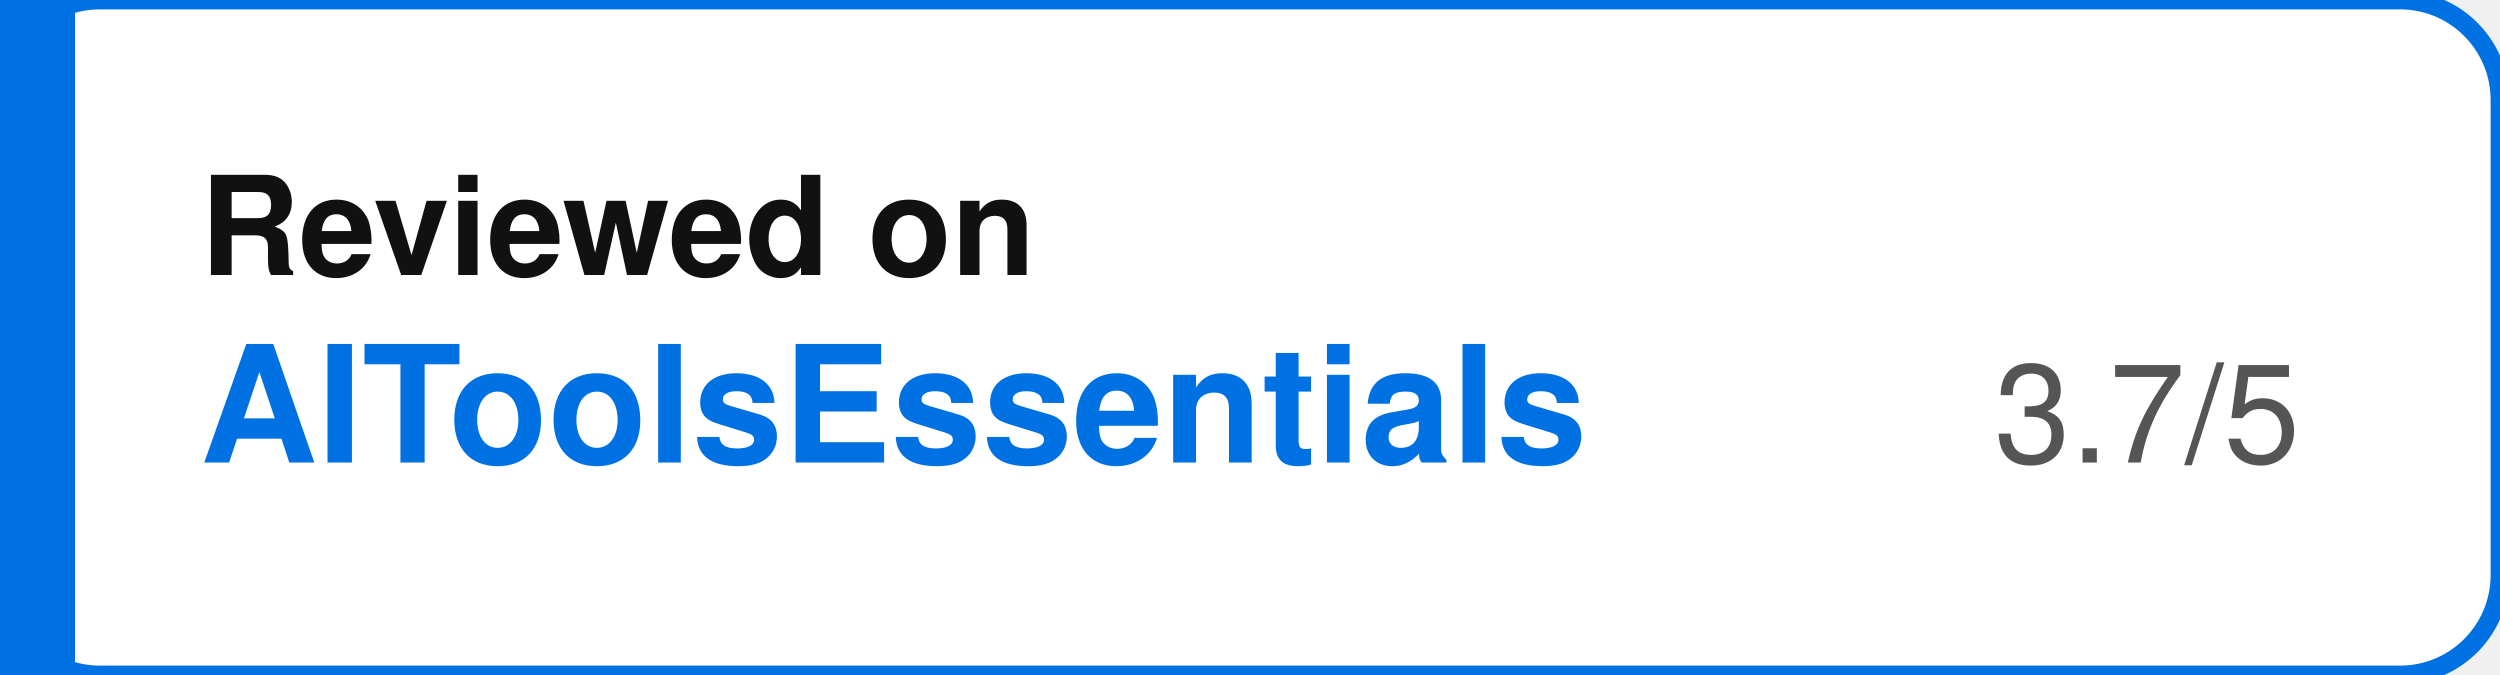
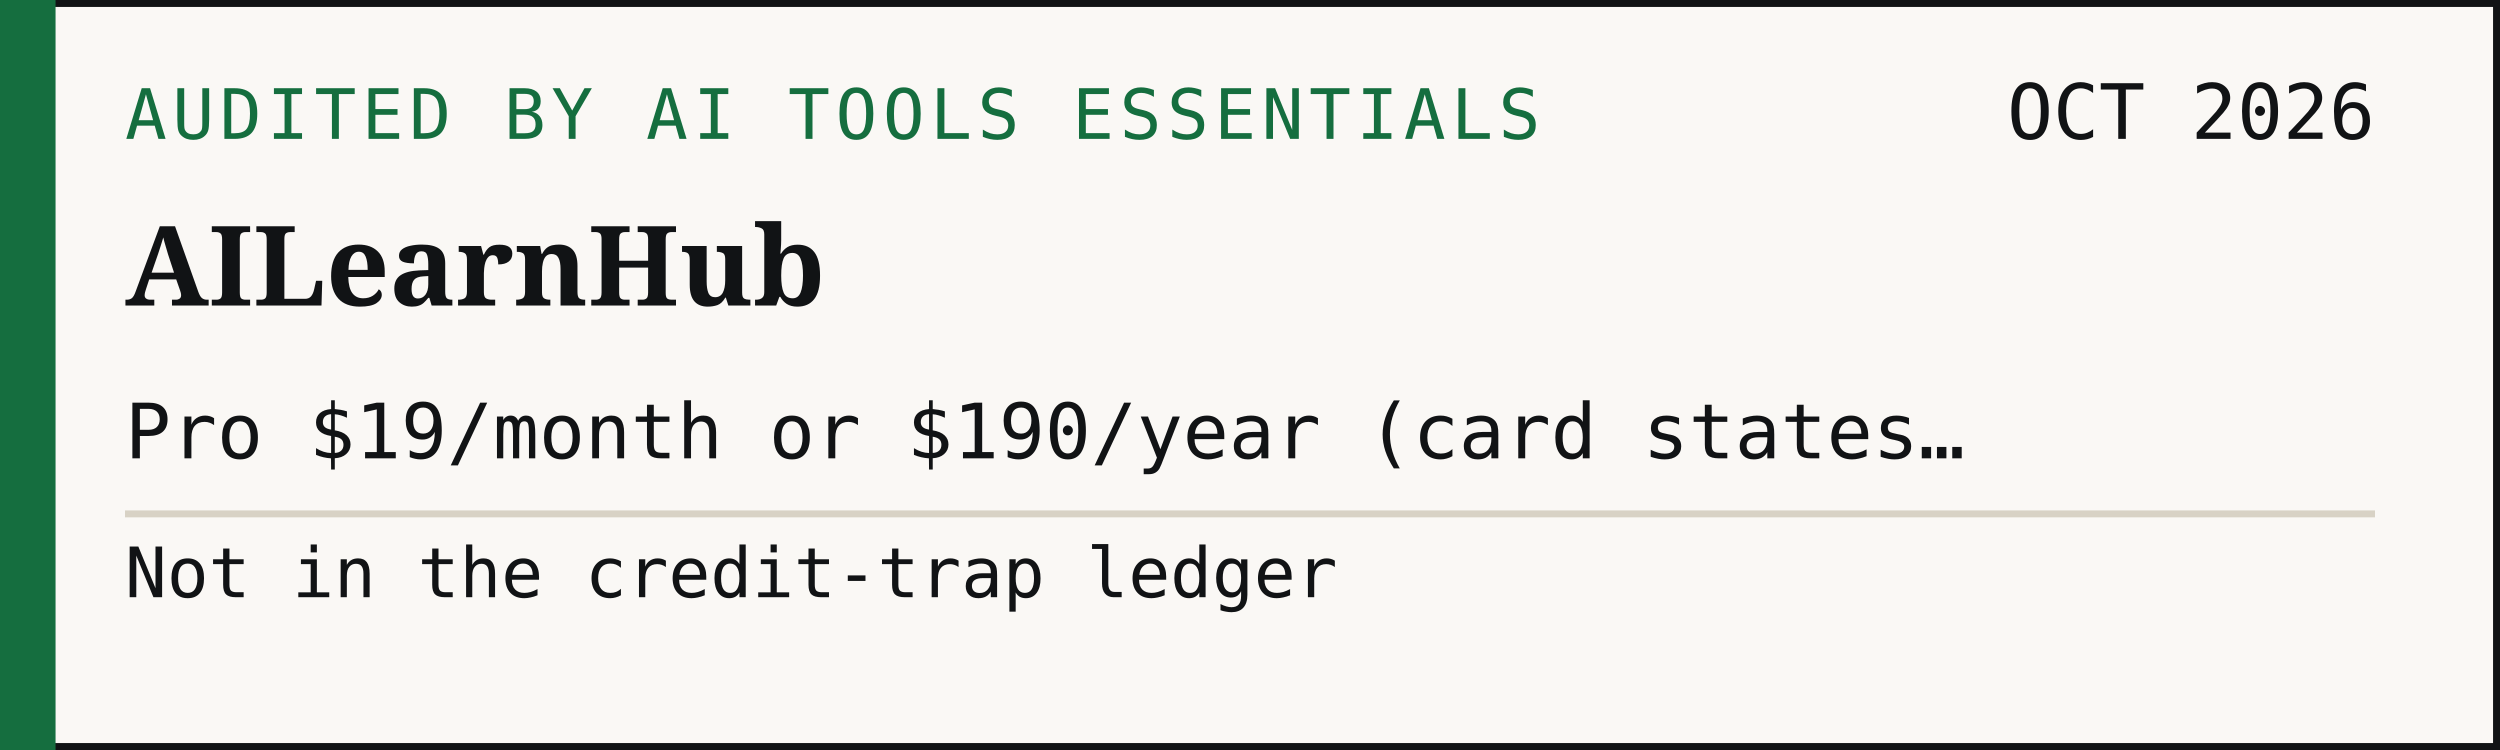
- <svg xmlns="http://www.w3.org/2000/svg" width="200" height="54" role="img" aria-label="Reviewed on AIToolsEssentials">
-   <rect width="200" height="54" rx="8" fill="#ffffff" />
-   <rect width="200" height="54" rx="8" fill="none" stroke="#0071E3" stroke-width="1.5" />
-   <rect width="6" height="54" fill="#0071E3" />
-   <text x="16" y="22" font-family="-apple-system,Segoe UI,Helvetica,Arial,sans-serif" font-size="11" font-weight="600" fill="#111111">Reviewed on</text>
-   <text x="16" y="37" font-family="-apple-system,Segoe UI,Helvetica,Arial,sans-serif" font-size="13" font-weight="700" fill="#0071E3">AIToolsEssentials</text>
-   <text x="184" y="37" text-anchor="end" font-family="-apple-system,Segoe UI,Helvetica,Arial,sans-serif" font-size="11" fill="#555555">3.7/5</text>
+ <svg xmlns="http://www.w3.org/2000/svg" width="360" height="108" viewBox="0 0 360 108" role="img" aria-label="AUDITED BY AI TOOLS ESSENTIALS — AILearnHub">
+   <rect width="360" height="108" fill="#FAF8F5" />
+   <rect x="0.5" y="0.5" width="359" height="107" fill="none" stroke="#111315" />
+   <rect width="8" height="108" fill="#156E3F" />
+   <text x="18" y="20" font-family="IBM Plex Mono, ui-monospace, monospace" font-size="10" letter-spacing="0.08em" fill="#156E3F">AUDITED BY AI TOOLS ESSENTIALS</text>
+   <text x="342" y="20" text-anchor="end" font-family="IBM Plex Mono, ui-monospace, monospace" font-size="11" fill="#111315">OCT 2026</text>
+   <text x="18" y="44" font-family="Newsreader, Georgia, serif" font-size="16" font-weight="700" fill="#111315">AILearnHub</text>
+   <text x="18" y="66" font-family="IBM Plex Mono, ui-monospace, monospace" font-size="11" fill="#111315">Pro $19/month or $190/year (card states…</text>
+   <text x="18" y="86" font-family="IBM Plex Mono, ui-monospace, monospace" font-size="10" fill="#111315">Not in the credit-trap ledger</text>
+   <line x1="18" y1="74" x2="342" y2="74" stroke="#D8D2C5" />
</svg>
